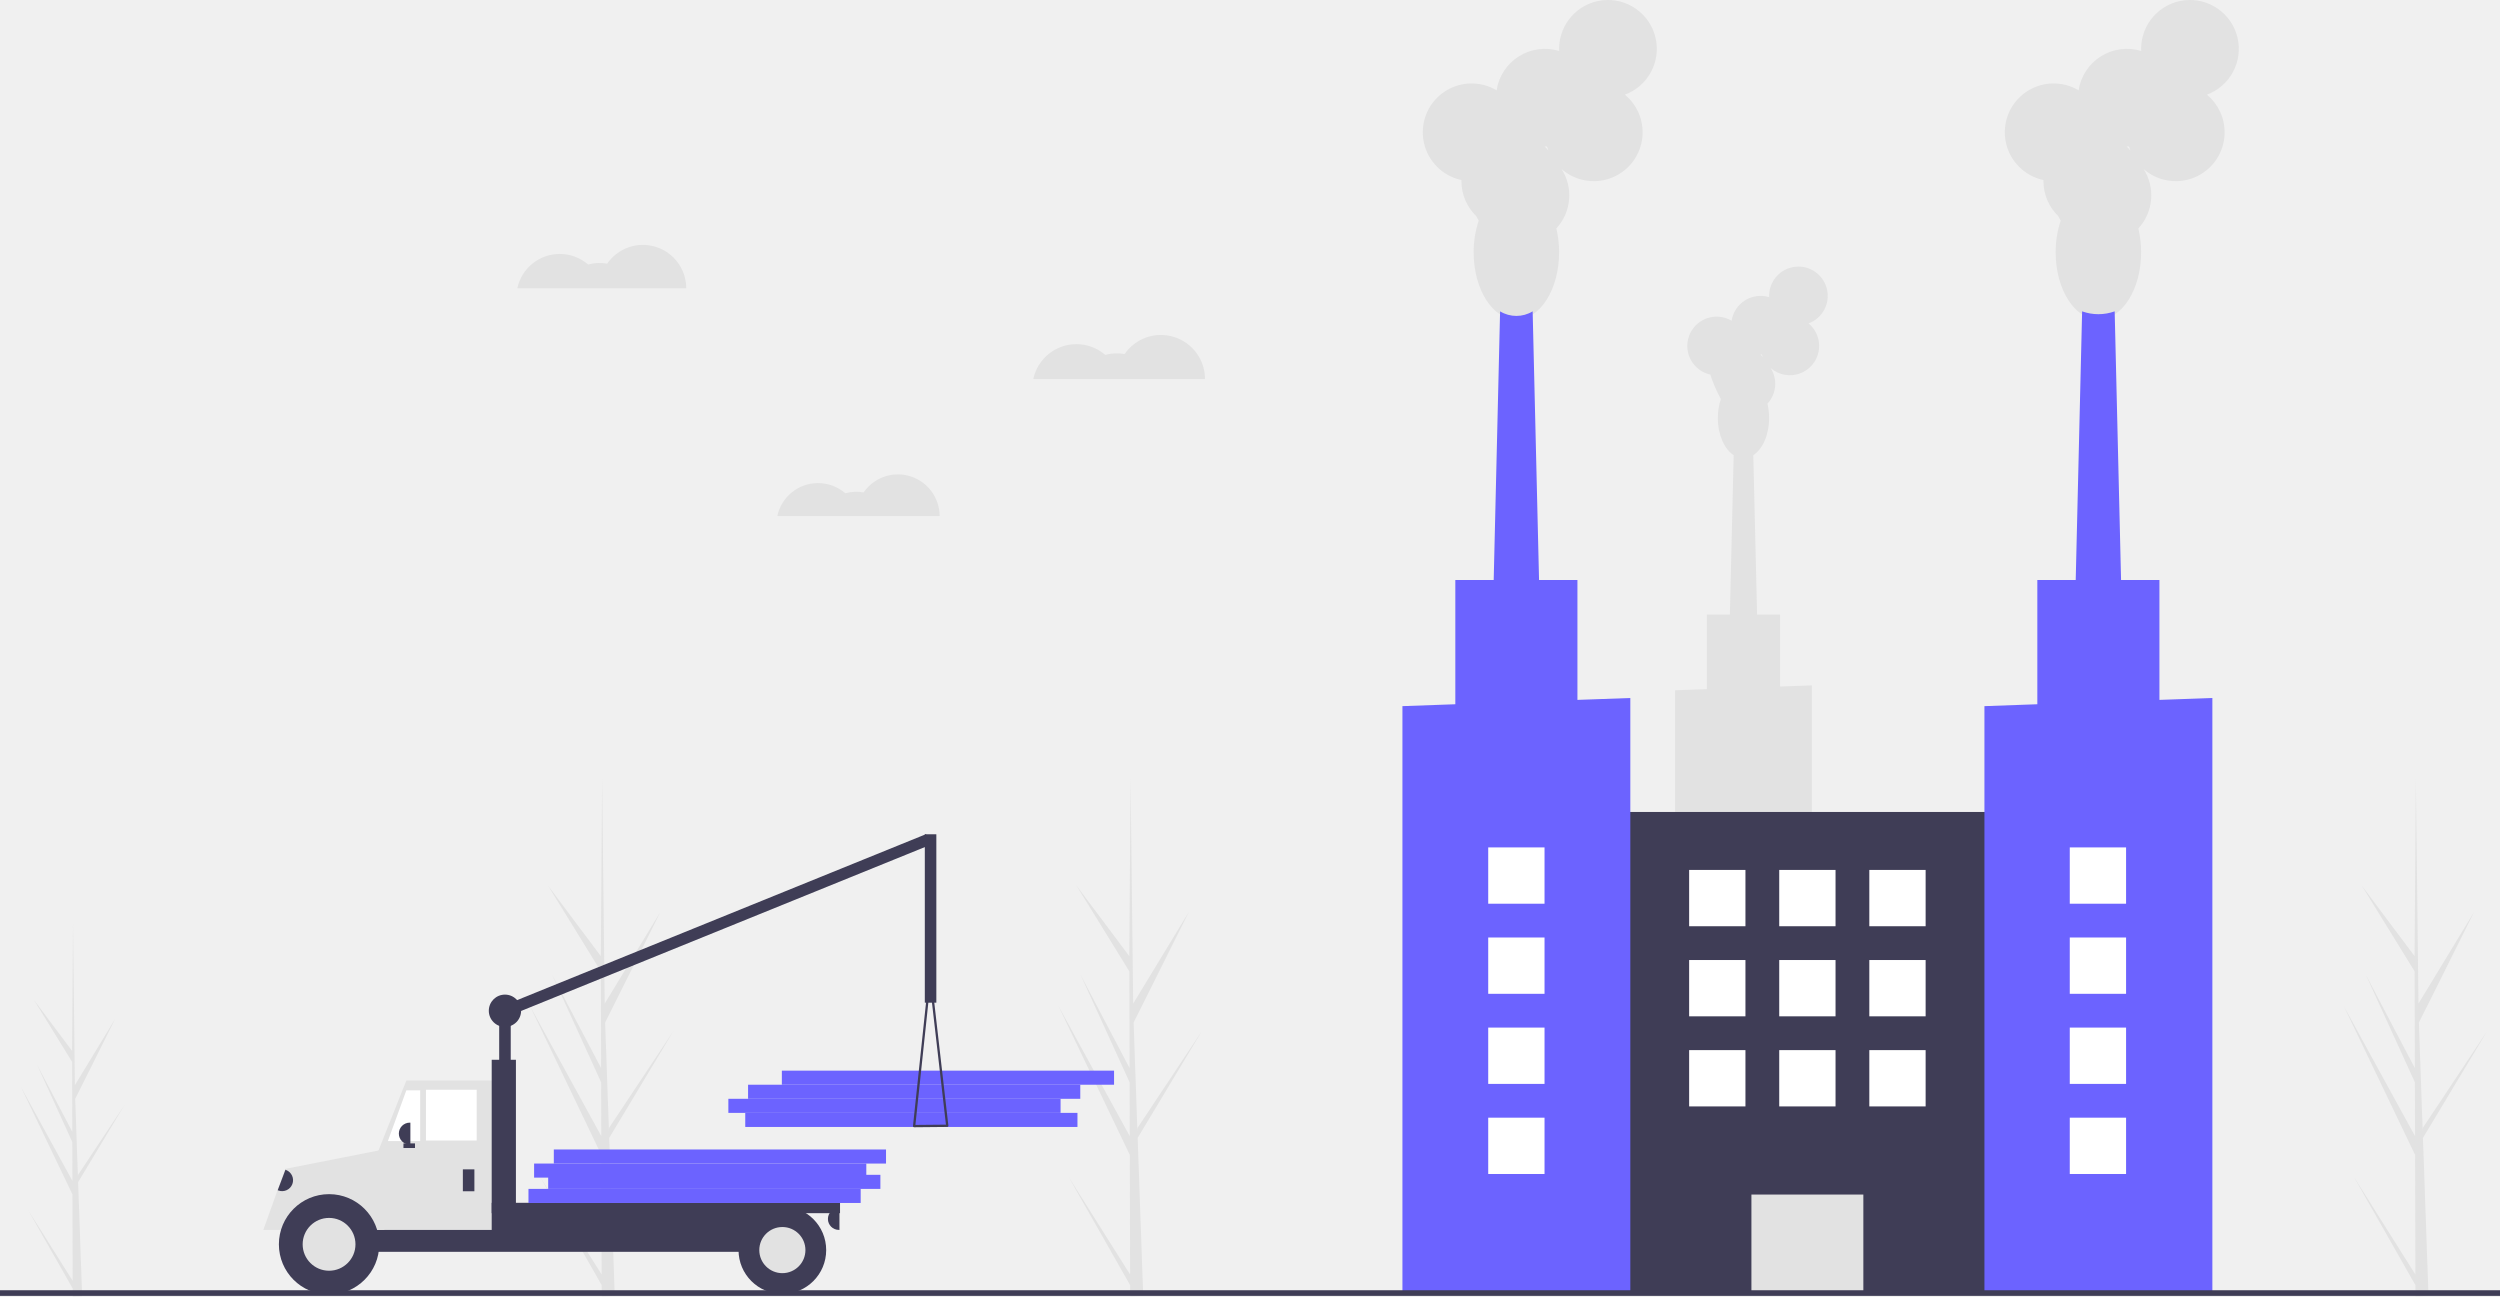
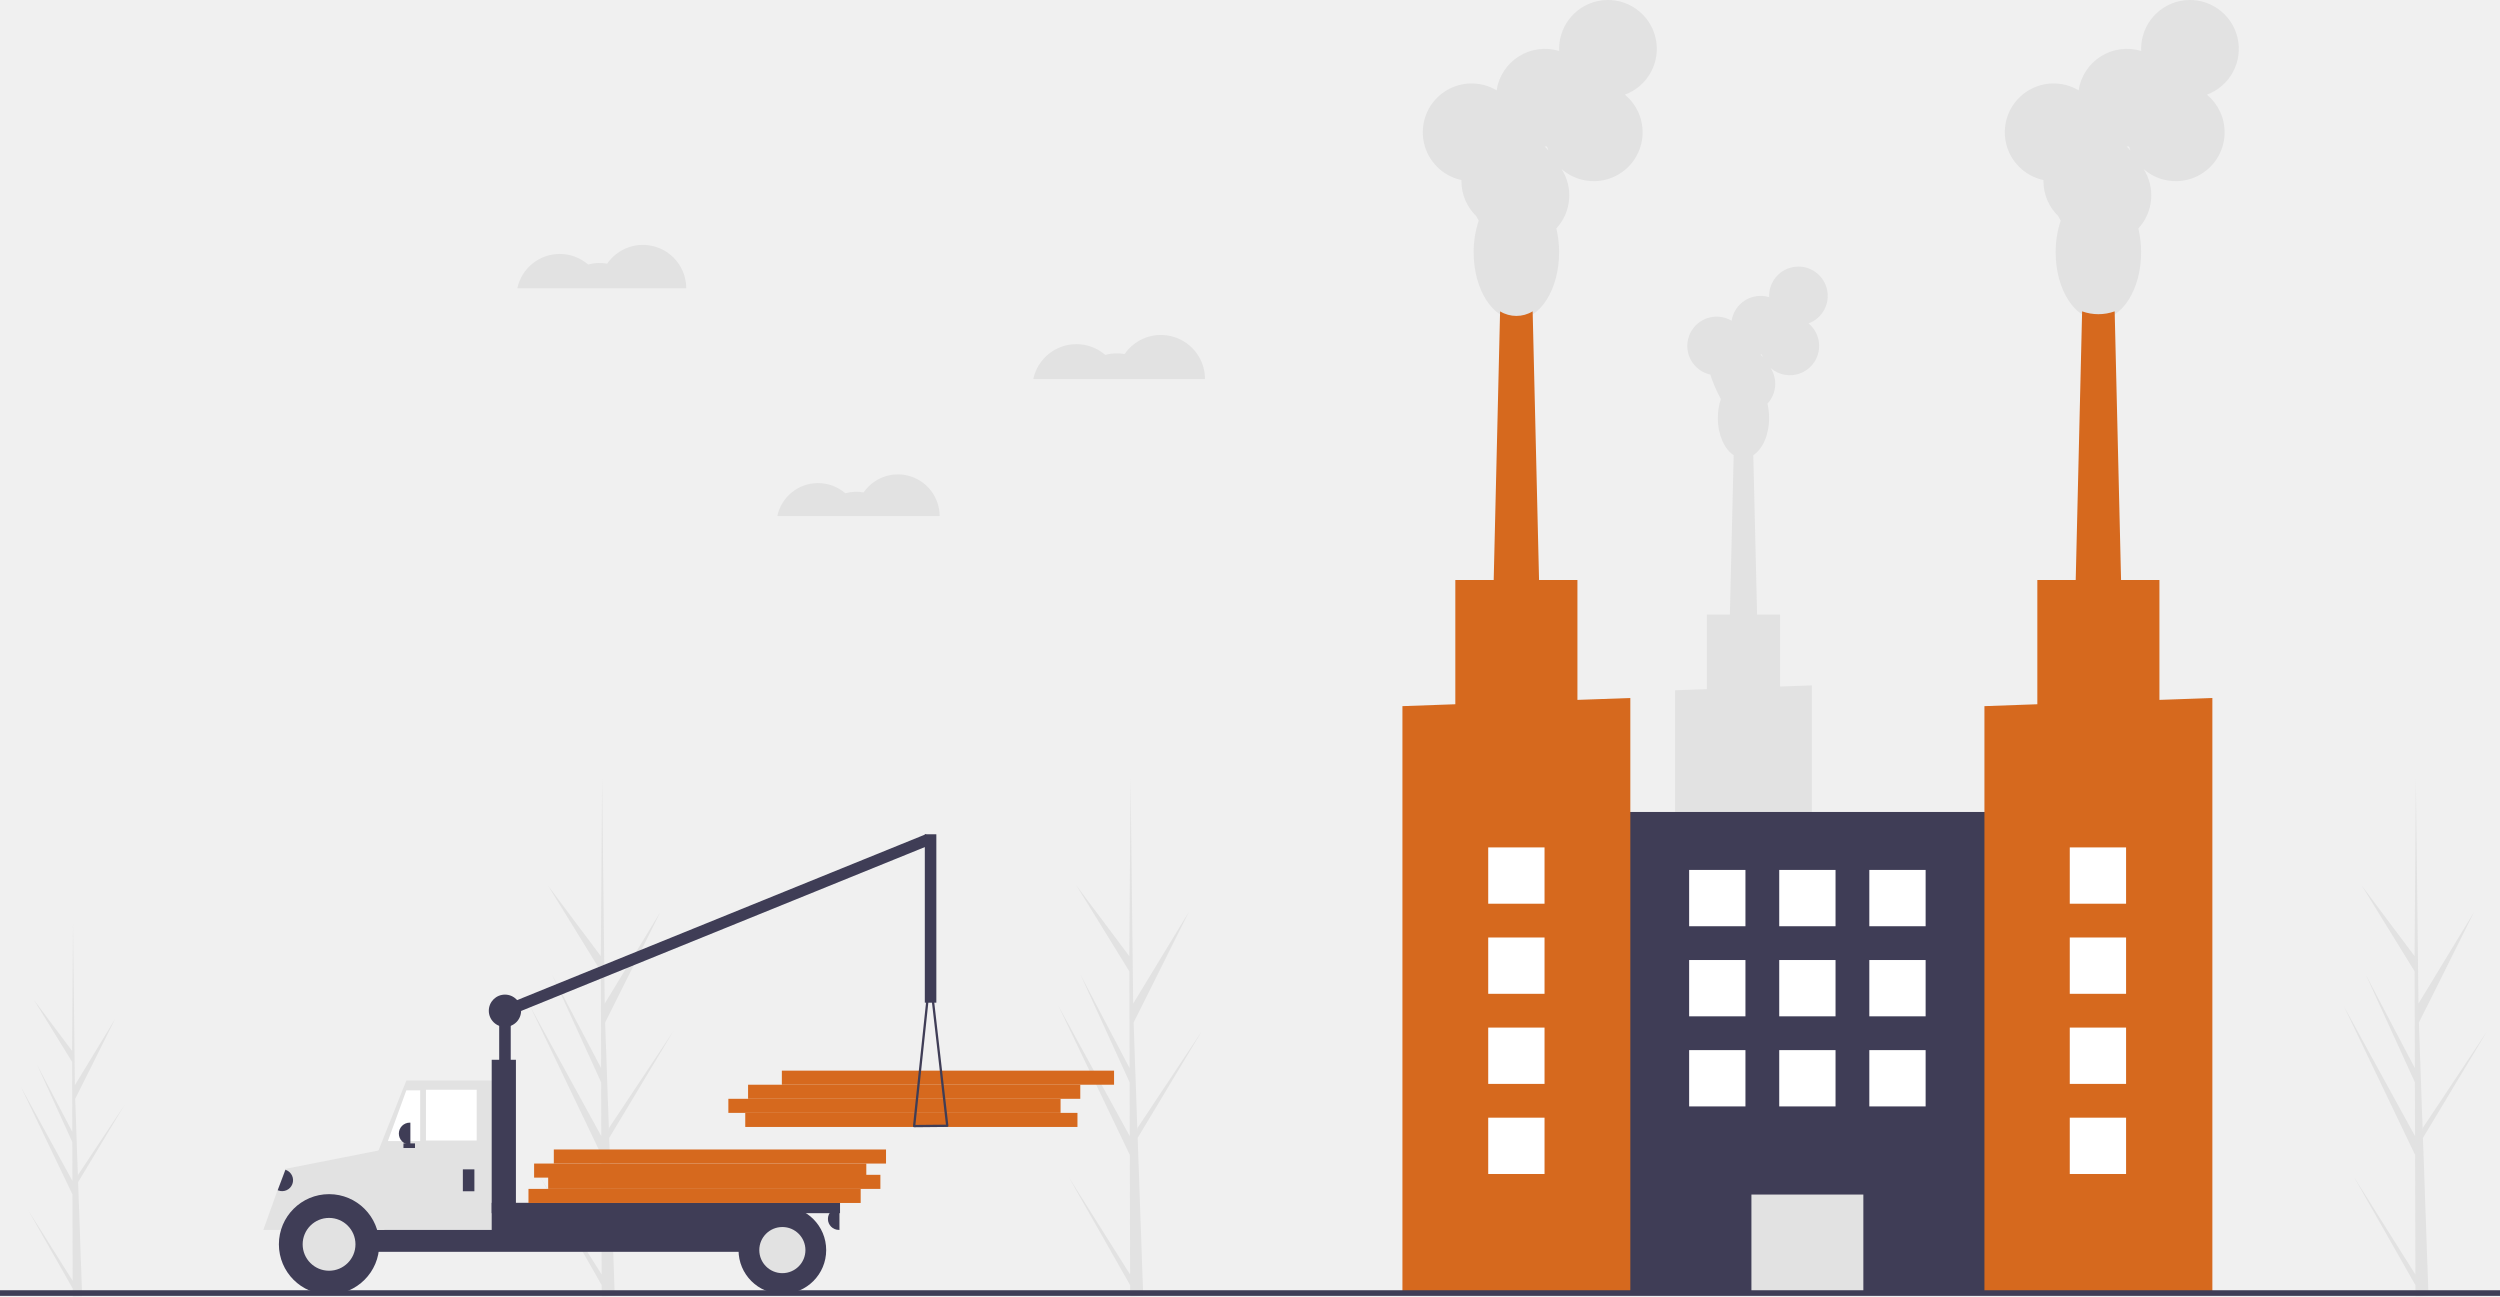
<svg xmlns="http://www.w3.org/2000/svg" data-name="Layer 1" width="888" height="460.526" viewBox="0 0 888 460.526">
  <path d="M369.701,672.443l-21.874-34.714,21.885,38.496.012,3.955q2.341-.027,4.634-.179l-1.784-50.812.023-.393-.04-.075-.17-4.801,22.872-38.046-22.895,34.451-.069,1.017-1.348-38.391,19.662-39.364-19.816,32.618-.922-79.573-.004-.265-.003.261-.449,62.738-18.788-25.102,18.805,30.506.087,34.362-17.433-33.187,17.443,38.239.048,19.107L344.254,577.082l25.343,52.874Z" transform="translate(-156 -219.7372)" fill="#e2e2e2" />
  <path d="M557.413,672.443,535.538,637.729,557.423,676.225l.012,3.955q2.341-.027,4.634-.179L560.285,629.189l.023-.393-.04-.075-.17-4.801L582.97,585.873l-22.895,34.451-.069,1.017-1.348-38.391,19.662-39.364-19.816,32.618-.922-79.573-.004-.265-.003.261-.449,62.738-18.788-25.102,18.805,30.506.087,34.362-17.433-33.187,17.443,38.239.048,19.107-25.323-46.208,25.343,52.874Z" transform="translate(-156 -219.7372)" fill="#e2e2e2" />
  <path d="M181.811,674.676l-15.795-25.067,15.803,27.797.008,2.856q1.69-.02,3.346-.13l-1.288-36.691.017-.284-.029-.054-.123-3.467L200.266,612.164l-16.533,24.877-.049.734-.973-27.722,14.198-28.424-14.309,23.553-.666-57.459-.003-.191-.002.188-.324,45.303-13.567-18.126,13.579,22.028.063,24.813-12.588-23.964,12.595,27.612.035,13.797L163.436,605.816l18.3,38.18Z" transform="translate(-156 -219.7372)" fill="#e2e2e2" />
  <path d="M1013.945,672.443l-21.874-34.714,21.885,38.496.012,3.955q2.341-.027,4.634-.179l-1.784-50.812.023-.393-.04-.075-.17-4.801,22.872-38.046-22.895,34.451-.069,1.017-1.348-38.391,19.662-39.364-19.816,32.618-.922-79.573-.004-.265-.003.261-.449,62.738-18.788-25.102,18.805,30.506.087,34.362-17.433-33.187,17.443,38.239.048,19.107-25.323-46.208,25.343,52.874Z" transform="translate(-156 -219.7372)" fill="#e2e2e2" />
-   <rect x="420.714" y="615.033" width="118" height="5" transform="translate(803.4279 1015.328) rotate(-180)" fill="#6c63ff" />
-   <rect x="414.714" y="610.033" width="118" height="5" transform="translate(791.4279 1005.328) rotate(-180)" fill="#6c63ff" />
-   <rect x="421.714" y="605.033" width="118" height="5" transform="translate(805.4279 995.3279) rotate(-180)" fill="#6c63ff" />
-   <rect x="433.714" y="600.033" width="118" height="5" transform="translate(829.4279 985.3279) rotate(-180)" fill="#6c63ff" />
+   <rect x="420.714" y="615.033" width="118" height="5" transform="translate(803.4279 1015.328) rotate(-180)" fill="#d6691e" />
+   <rect x="414.714" y="610.033" width="118" height="5" transform="translate(791.4279 1005.328) rotate(-180)" fill="#d6691e" />
+   <rect x="421.714" y="605.033" width="118" height="5" transform="translate(805.4279 995.3279) rotate(-180)" fill="#d6691e" />
+   <rect x="433.714" y="600.033" width="118" height="5" transform="translate(829.4279 985.3279) rotate(-180)" fill="#d6691e" />
  <rect x="333.313" y="577.937" width="4.097" height="29.088" transform="translate(514.7229 965.2259) rotate(-180)" fill="#3f3d56" />
  <rect x="407.831" y="466.888" width="4.097" height="163.621" transform="translate(-100.3859 915.1075) rotate(-112.0915)" fill="#3f3d56" />
  <rect x="257.519" y="636.524" width="35.644" height="13.93" transform="translate(394.6817 1067.241) rotate(-180)" fill="#3f3d56" />
  <rect x="260.797" y="648.815" width="175.76" height="15.568" transform="translate(541.3533 1093.461) rotate(-180)" fill="#3f3d56" />
  <polygon points="133.68 436.862 175.879 436.862 175.879 383.806 144.332 383.806 133.68 410.565 133.68 436.862" fill="#e2e2e2" />
  <rect x="307.297" y="606.821" width="18.027" height="18.027" transform="translate(476.6211 1011.931) rotate(-180)" fill="#fff" />
  <polygon points="137.777 405.315 149.249 405.315 149.249 387.289 144.332 387.289 137.777 405.315" fill="#fff" />
  <rect x="320.408" y="635.09" width="4.097" height="7.784" transform="translate(488.912 1058.227) rotate(-180)" fill="#3f3d56" />
  <path d="M297.669,618.497h.205a3.892,3.892,0,0,1,3.892,3.892v0a3.892,3.892,0,0,1-3.892,3.892h-.205a0,0,0,0,1,0,0v-7.784A0,0,0,0,1,297.669,618.497Z" transform="translate(443.4357 1025.042) rotate(180)" fill="#3f3d56" />
  <path d="M450.077,648.815h.205a3.892,3.892,0,0,1,3.892,3.892v0a3.892,3.892,0,0,1-3.892,3.892h-.205a0,0,0,0,1,0,0v-7.784A0,0,0,0,1,450.077,648.815Z" transform="matrix(-1, 0, 0, -1, 748.2503, 1085.677)" fill="#3f3d56" />
  <path d="M273.292,648.756a20.27,20.27,0,0,0-15.756,7.843h-8.007l7.784-21.684,36.258-7.151-1.024,28.835H289.048A20.27,20.27,0,0,0,273.292,648.756Z" transform="translate(-156 -219.7372)" fill="#e2e2e2" />
  <circle cx="116.883" cy="441.983" r="17.822" fill="#3f3d56" />
  <circle cx="116.883" cy="441.983" r="9.38" fill="#e2e2e2" />
  <circle cx="277.894" cy="444.032" r="15.568" fill="#3f3d56" />
  <circle cx="277.894" cy="444.032" r="8.194" fill="#e2e2e2" />
  <rect x="330.65" y="596.169" width="8.604" height="62.069" transform="translate(513.9036 1034.67) rotate(-180)" fill="#3f3d56" />
  <rect x="330.65" y="646.971" width="123.729" height="3.687" transform="translate(629.0284 1077.893) rotate(-180)" fill="#3f3d56" />
  <rect x="299.308" y="625.872" width="4.097" height="1.639" transform="translate(446.7132 1033.645) rotate(-180)" fill="#3f3d56" />
  <path d="M480.394,620.002a.41.41,0,0,1-.104-.318l5.65-53.432a.41.41,0,0,1,.406-.367h.002a.41.41,0,0,1,.407.363L492.866,619.569a.41.41,0,0,1-.403.456l-11.761.111h-.004A.409.409,0,0,1,480.394,620.002Zm5.97-49.966-5.211,49.277L492,619.21Z" transform="translate(-156 -219.7372)" fill="#3f3d56" />
  <path d="M255.88,635.705h.205a3.892,3.892,0,0,1,3.892,3.892v0a3.892,3.892,0,0,1-3.892,3.892h-.205a0,0,0,0,1,0,0v-7.784A0,0,0,0,1,255.88,635.705Z" transform="translate(86.94131 -269.6233) rotate(20.71738)" fill="#3f3d56" />
  <rect x="484.491" y="516.073" width="4.097" height="59.816" transform="translate(817.0794 872.2247) rotate(-180)" fill="#3f3d56" />
  <circle cx="179.361" cy="359.02" r="5.736" fill="#3f3d56" />
-   <rect x="343.714" y="642.033" width="118" height="5" transform="translate(649.4279 1069.328) rotate(-180)" fill="#6c63ff" />
-   <rect x="350.714" y="637.033" width="118" height="5" transform="translate(663.4279 1059.328) rotate(-180)" fill="#6c63ff" />
-   <rect x="345.714" y="633.033" width="118" height="5" transform="translate(653.4279 1051.328) rotate(-180)" fill="#6c63ff" />
-   <rect x="352.714" y="628.033" width="118" height="5" transform="translate(667.4279 1041.328) rotate(-180)" fill="#6c63ff" />
+   <rect x="343.714" y="642.033" width="118" height="5" transform="translate(649.4279 1069.328) rotate(-180)" fill="#d6691e" />
+   <rect x="350.714" y="637.033" width="118" height="5" transform="translate(663.4279 1059.328) rotate(-180)" fill="#d6691e" />
+   <rect x="345.714" y="633.033" width="118" height="5" transform="translate(653.4279 1051.328) rotate(-180)" fill="#d6691e" />
+   <rect x="352.714" y="628.033" width="118" height="5" transform="translate(667.4279 1041.328) rotate(-180)" fill="#d6691e" />
  <path d="M538.337,341.979a15.596,15.596,0,0,1,10.237,3.814,15.606,15.606,0,0,1,6.887-.303,15.66,15.66,0,0,1,28.555,8.887H523.019A15.665,15.665,0,0,1,538.337,341.979Z" transform="translate(-156 -219.7372)" fill="#e2e2e2" />
  <path d="M446.572,391.327a14.744,14.744,0,0,1,9.678,3.606,14.755,14.755,0,0,1,6.511-.286,14.805,14.805,0,0,1,26.996,8.402H432.09A14.81,14.81,0,0,1,446.572,391.327Z" transform="translate(-156 -219.7372)" fill="#e2e2e2" />
  <path d="M354.824,309.935a15.341,15.341,0,0,1,10.069,3.752,15.351,15.351,0,0,1,6.775-.298,15.404,15.404,0,0,1,28.088,8.742h-60A15.409,15.409,0,0,1,354.824,309.935Z" transform="translate(-156 -219.7372)" fill="#e2e2e2" />
  <path d="M750.999,464.923V589.828H799.573V463.188l-11.276.403V438.033h-8.179l-1.348-56.604c3.3-2.151,5.623-7.258,5.623-13.222a21.669,21.669,0,0,0-.594-5.084,10.4,10.4,0,0,0,1.12-12.668,10.407,10.407,0,1,0,13.487-15.851,10.41,10.41,0,1,0-14.014-9.767c0,.152.005.304.011.454a10.415,10.415,0,0,0-13.338,8.383,10.409,10.409,0,1,0-7.485,19.127c-.002.076-.006.151-.006.227a50.599,50.599,0,0,0,3.676,8.435,21.026,21.026,0,0,0-1.074,6.745c0,5.964,2.322,11.072,5.623,13.222l-1.348,56.604h-8.178V464.52Zm30.332-119.268.027.001c.15,0,.299-.005.448-.011q.141.461.322.904A10.453,10.453,0,0,0,781.331,345.654Z" transform="translate(-156 -219.7372)" fill="#e2e2e2" />
  <rect x="724.254" y="508.148" width="147.458" height="170.589" transform="translate(1439.966 967.1482) rotate(-180)" fill="#3f3d56" />
  <rect x="778.105" y="644.041" width="39.756" height="34.696" transform="translate(1439.966 1103.041) rotate(-180)" fill="#e2e2e2" />
  <path d="M675.111,283.692c-.003.126-.01.251-.01.377a17.293,17.293,0,0,0,5.26,12.437,17.329,17.329,0,0,0,.867,1.62,35.029,35.029,0,0,0-1.79,11.241c0,13.174,6.796,23.854,15.18,23.854s15.18-10.68,15.18-23.854a36.105,36.105,0,0,0-.989-8.473,17.334,17.334,0,0,0,1.867-21.113,17.346,17.346,0,1,0,22.479-26.419,17.35,17.35,0,1,0-23.356-16.278c0,.254.008.506.019.757a17.359,17.359,0,0,0-22.23,13.971,17.348,17.348,0,1,0-12.476,31.879Zm29.627-11.911c.25,0,.499-.008.746-.019q.233.769.536,1.506a17.387,17.387,0,0,0-1.327-1.488Z" transform="translate(-156 -219.7372)" fill="#e2e2e2" />
-   <path d="M685.941,451.767h17.35l-.62-26.02v-.01l-2.271-95.41a11.095,11.095,0,0,1-11.57,0l-2.27,95.41v.01Z" transform="translate(-156 -219.7372)" fill="#6c63ff" />
-   <polygon points="498.141 250.82 498.141 459 579.092 459 579.092 247.93 560.301 248.6 560.301 206.01 516.931 206.01 516.931 250.15 498.141 250.82" fill="#6c63ff" />
+   <path d="M685.941,451.767h17.35l-.62-26.02v-.01l-2.271-95.41a11.095,11.095,0,0,1-11.57,0l-2.27,95.41v.01Z" transform="translate(-156 -219.7372)" fill="#d6691e" />
+   <polygon points="498.141 250.82 498.141 459 579.092 459 579.092 247.93 560.301 248.6 560.301 206.01 516.931 206.01 516.931 250.15 498.141 250.82" fill="#d6691e" />
  <path d="M881.841,283.692c-.003.126-.01.251-.01.377a17.293,17.293,0,0,0,5.26,12.437,17.329,17.329,0,0,0,.867,1.62,35.029,35.029,0,0,0-1.79,11.241c0,13.174,6.796,23.854,15.18,23.854s15.18-10.68,15.18-23.854a36.106,36.106,0,0,0-.989-8.473,17.334,17.334,0,0,0,1.867-21.113,17.346,17.346,0,1,0,22.479-26.419,17.35,17.35,0,1,0-23.356-16.278c0,.254.008.506.019.757a17.359,17.359,0,0,0-22.23,13.971,17.348,17.348,0,1,0-12.476,31.879ZM911.468,271.781c.25,0,.499-.008.746-.019q.233.769.536,1.506a17.385,17.385,0,0,0-1.327-1.488Z" transform="translate(-156 -219.7372)" fill="#e2e2e2" />
-   <path d="M892.674,451.767h17.348L907.131,330.331a17.101,17.101,0,0,1-11.565,0Z" transform="translate(-156 -219.7372)" fill="#6c63ff" />
-   <polygon points="704.871 250.82 704.871 459 785.831 459 785.831 247.93 779.181 248.17 767.031 248.6 767.031 206.01 723.661 206.01 723.661 250.15 704.871 250.82" fill="#6c63ff" />
+   <path d="M892.674,451.767h17.348L907.131,330.331a17.101,17.101,0,0,1-11.565,0Z" transform="translate(-156 -219.7372)" fill="#d6691e" />
+   <polygon points="704.871 250.82 704.871 459 785.831 459 785.831 247.93 779.181 248.17 767.031 248.6 767.031 206.01 723.661 206.01 723.661 250.15 704.871 250.82" fill="#d6691e" />
  <rect x="819.983" y="528.737" width="20" height="20" transform="translate(1503.966 857.7372) rotate(-180)" fill="#fff" />
  <rect x="787.983" y="528.737" width="20" height="20" transform="translate(1439.966 857.7372) rotate(-180)" fill="#fff" />
  <rect x="755.983" y="528.737" width="20" height="20" transform="translate(1375.966 857.7372) rotate(-180)" fill="#fff" />
  <rect x="819.983" y="560.737" width="20" height="20" transform="translate(1503.966 921.7372) rotate(-180)" fill="#fff" />
  <rect x="787.983" y="560.737" width="20" height="20" transform="translate(1439.966 921.7372) rotate(-180)" fill="#fff" />
  <rect x="755.983" y="560.737" width="20" height="20" transform="translate(1375.966 921.7372) rotate(-180)" fill="#fff" />
  <rect x="819.983" y="592.737" width="20" height="20" transform="translate(1503.966 985.7372) rotate(-180)" fill="#fff" />
  <rect x="787.983" y="592.737" width="20" height="20" transform="translate(1439.966 985.7372) rotate(-180)" fill="#fff" />
  <rect x="755.983" y="592.737" width="20" height="20" transform="translate(1375.966 985.7372) rotate(-180)" fill="#fff" />
  <rect x="684.618" y="520.737" width="20" height="20" transform="translate(1233.235 841.7372) rotate(-180)" fill="#fff" />
  <rect x="684.618" y="552.737" width="20" height="20" transform="translate(1233.235 905.7372) rotate(-180)" fill="#fff" />
  <rect x="684.618" y="584.737" width="20" height="20" transform="translate(1233.235 969.7372) rotate(-180)" fill="#fff" />
  <rect x="684.618" y="616.737" width="20" height="20" transform="translate(1233.235 1033.737) rotate(-180)" fill="#fff" />
  <rect x="891.181" y="520.737" width="20" height="20" transform="translate(1646.363 841.7372) rotate(-180)" fill="#fff" />
  <rect x="891.181" y="552.737" width="20" height="20" transform="translate(1646.363 905.7372) rotate(-180)" fill="#fff" />
  <rect x="891.181" y="584.737" width="20" height="20" transform="translate(1646.363 969.7372) rotate(-180)" fill="#fff" />
  <rect x="891.181" y="616.737" width="20" height="20" transform="translate(1646.363 1033.737) rotate(-180)" fill="#fff" />
  <rect y="458.295" width="888" height="2" fill="#3f3d56" />
</svg>
